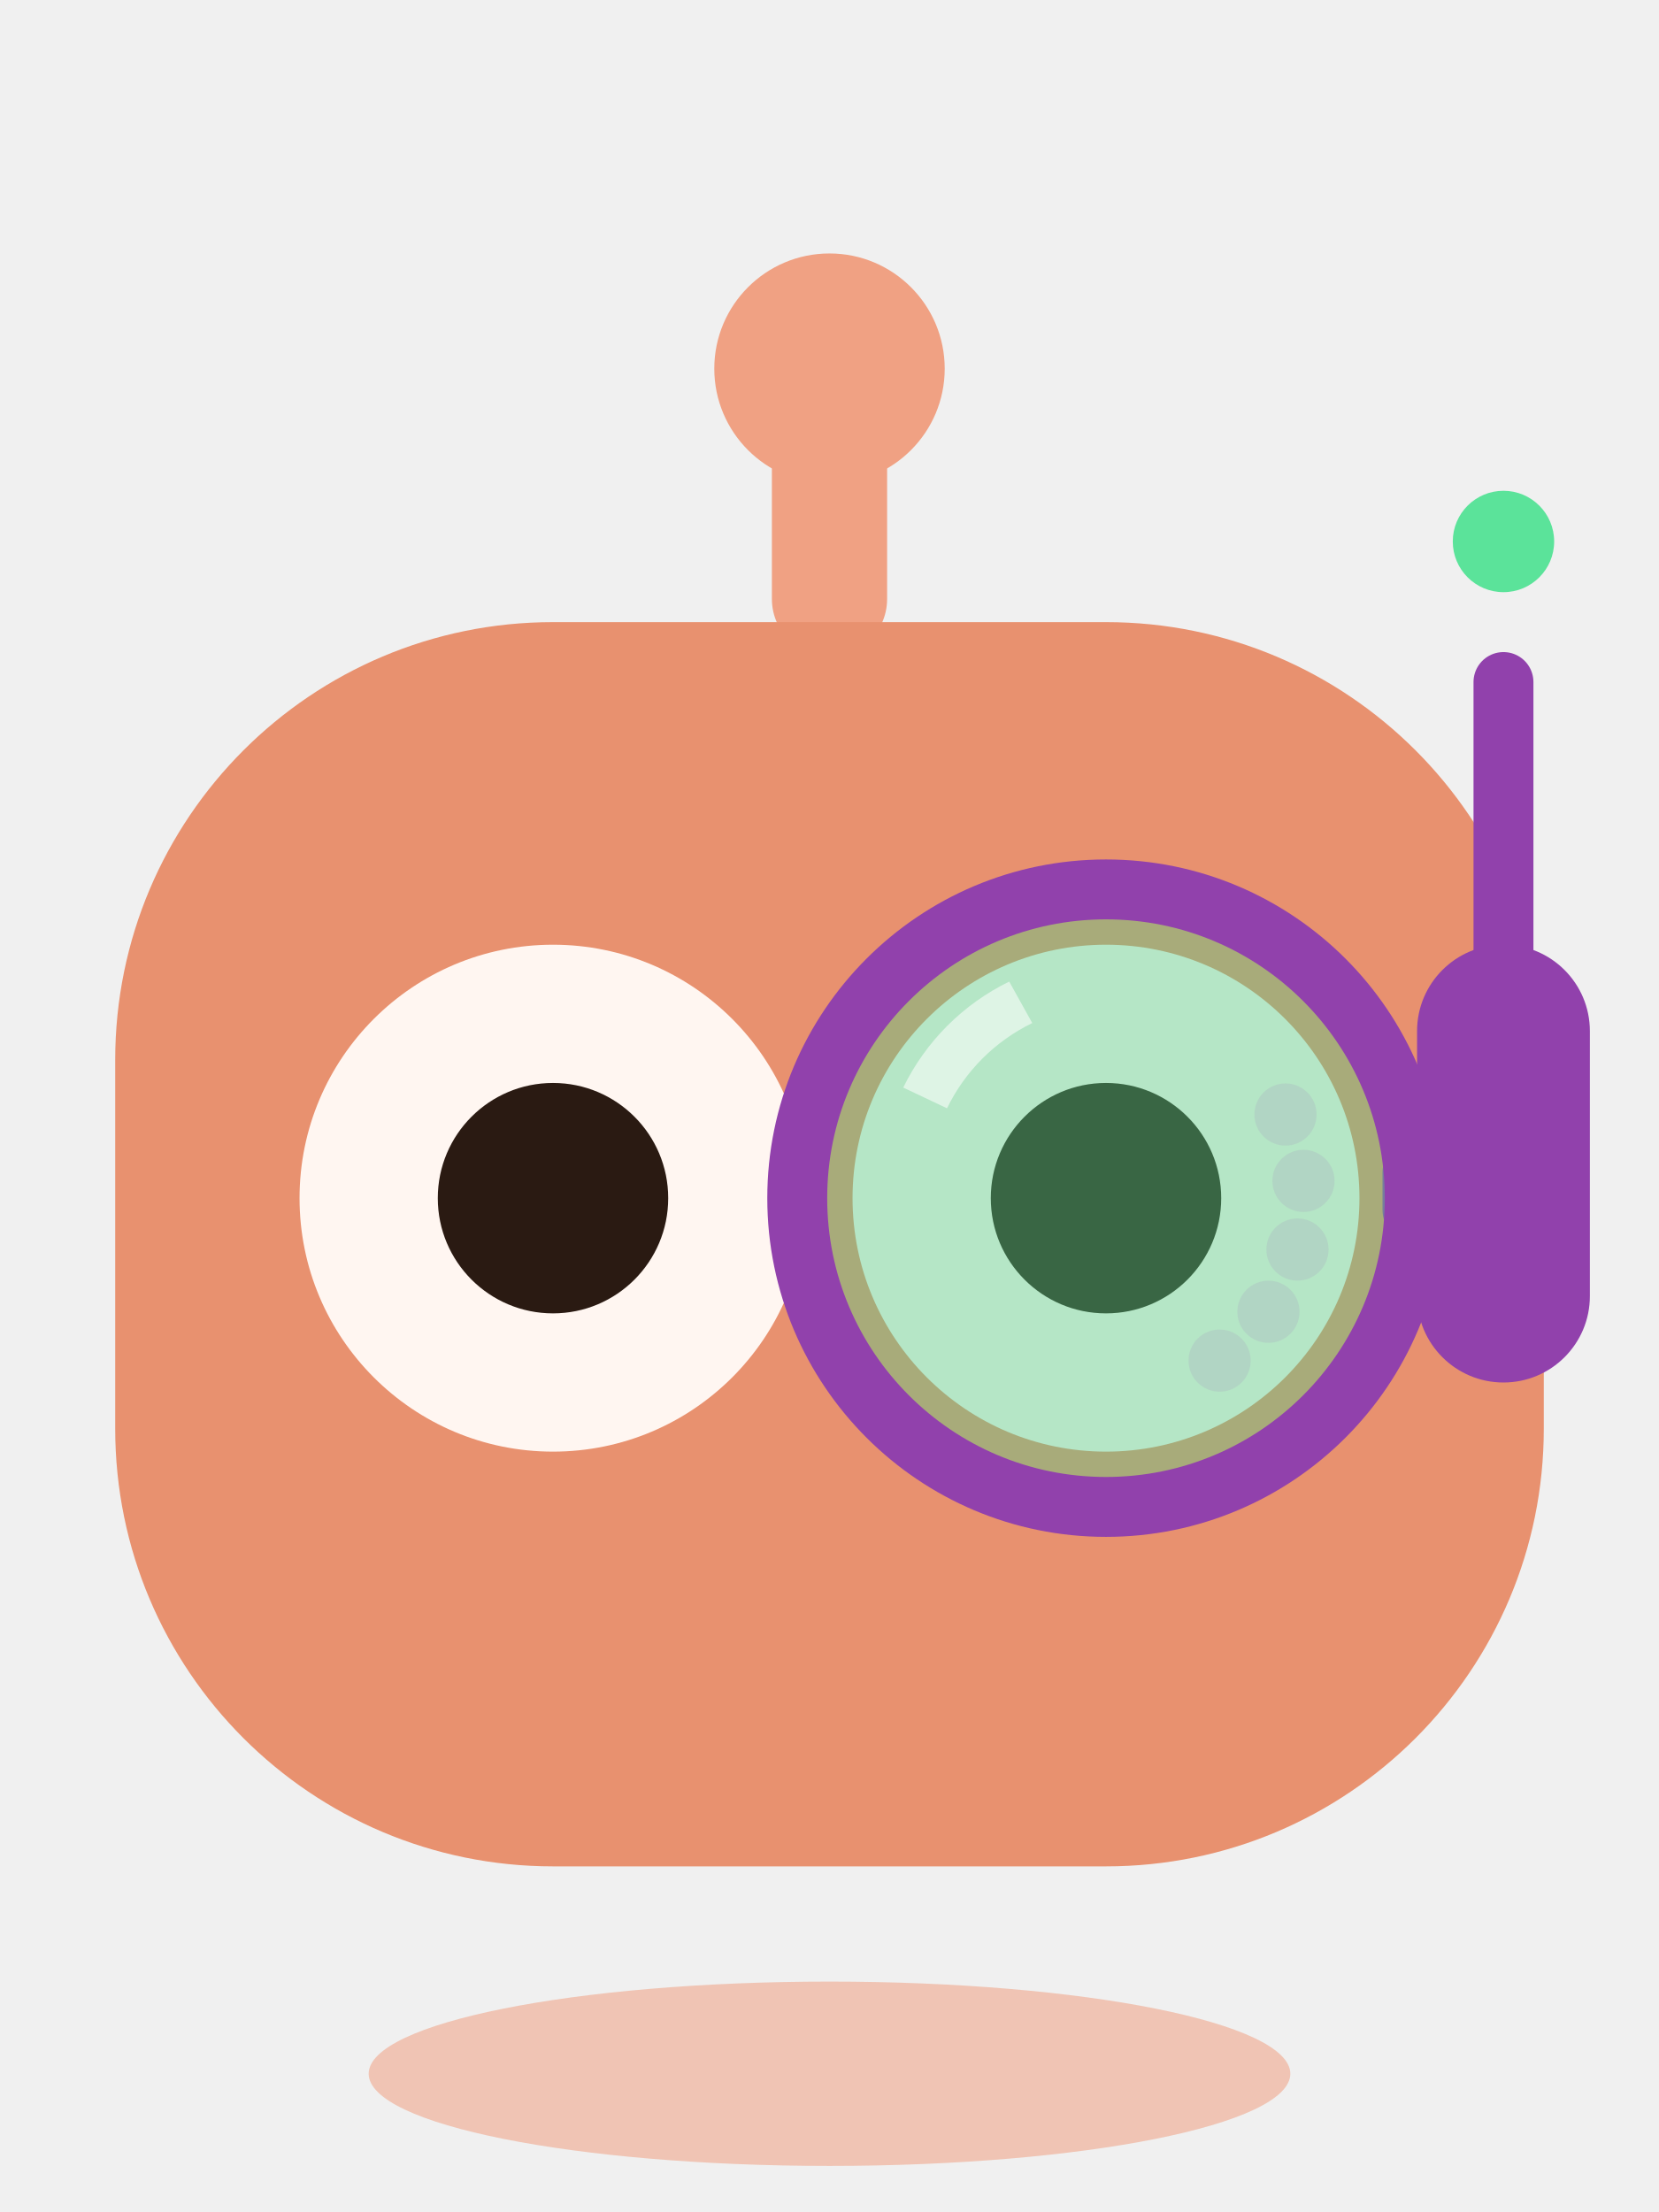
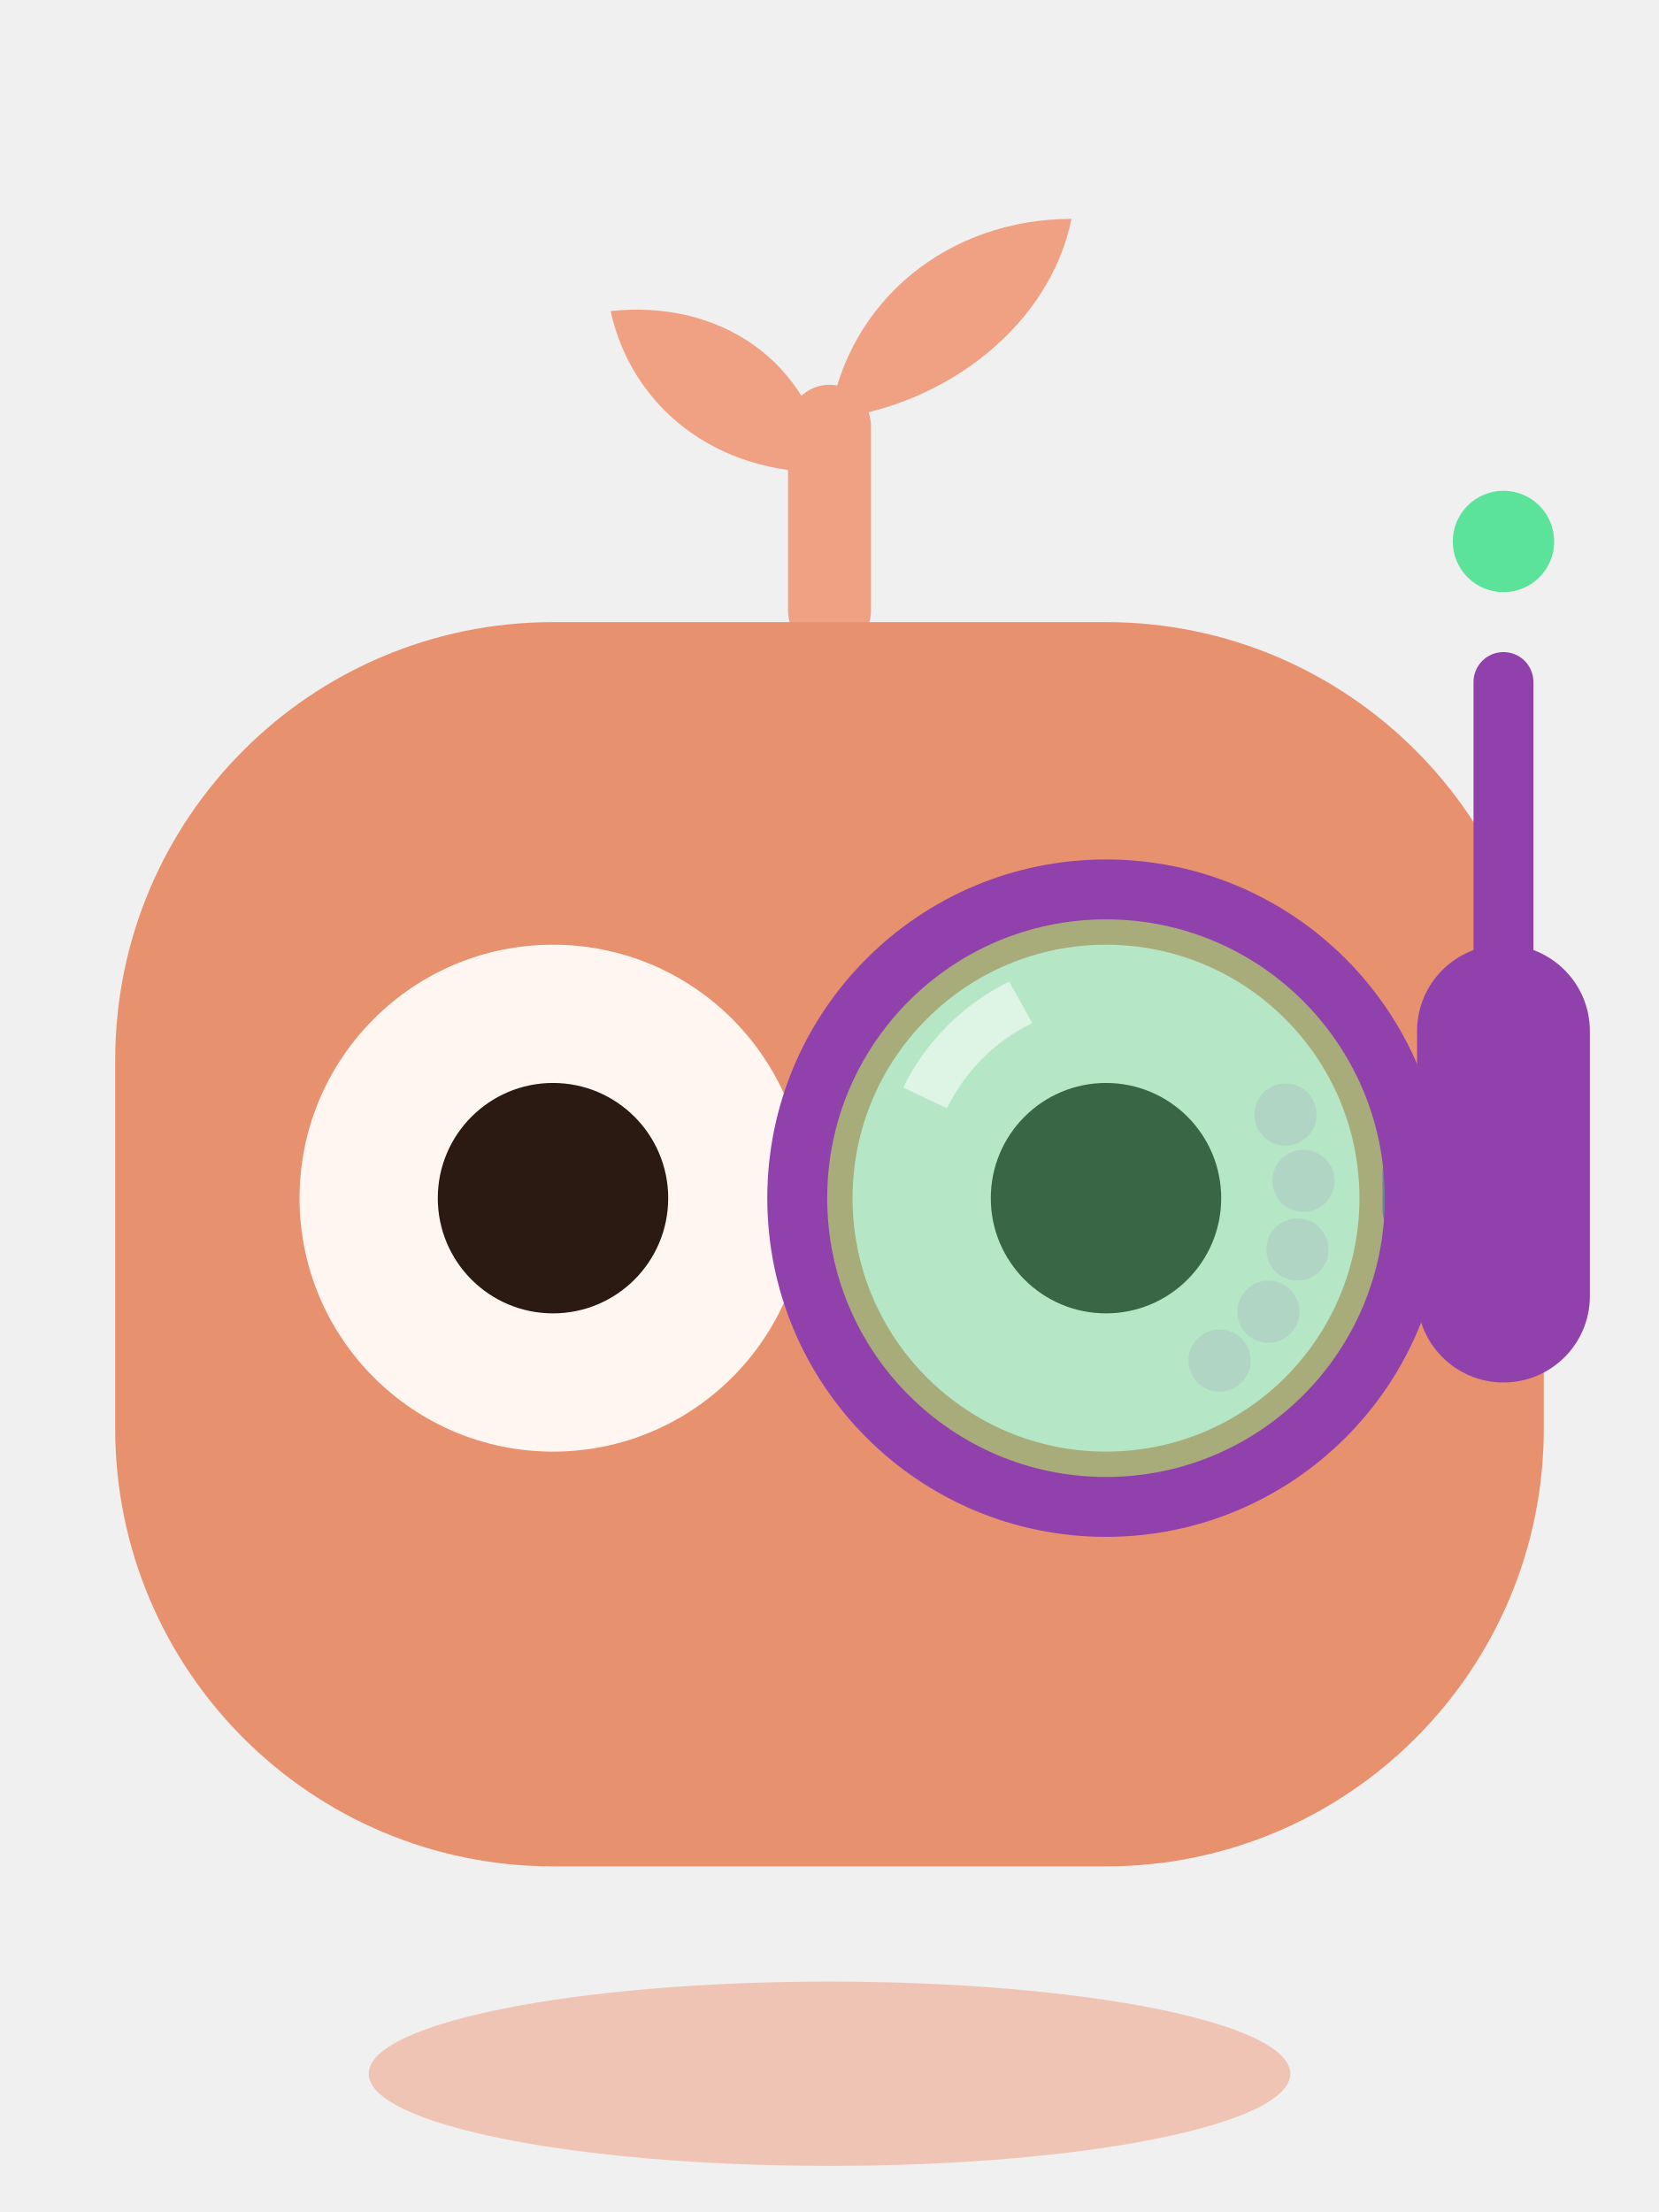
<svg xmlns="http://www.w3.org/2000/svg" width="72" height="96" viewBox="12 0 72 96" role="img" aria-label="PROBE — taking a reading">
  <style>
    .hull   { fill: #E8916F; }
    .iris   { fill: #FFF6F1; }
    .pupil  { fill: #2A1A12; transform-box: fill-box; transform-origin: center; }
-     .stalk  { stroke: #F0A183; stroke-width: 5; stroke-linecap: round; fill: none; }
-     .beacon { fill: #F0A183; }
+     .stem   { stroke: #F0A183; stroke-width: 3.6; stroke-linecap: round; fill: none; }
+     .leaf   { fill: #F0A183; }
+     .sprout { transform-box: view-box; transform-origin: 48px 27px;
+               animation: sway 3.2s ease-in-out infinite; }
+     @keyframes sway { 0%, 100% { transform: rotate(-5deg); } 50% { transform: rotate(5deg); } }
    .shadow { fill: #F0A183; opacity: .55; }
    .wave   { fill: none; stroke: #5BE39A; stroke-width: 2.2;
              stroke-linecap: round; opacity: 0; }
    .rim    { fill: #9141AC; }
    .ring   { fill: none; stroke: #9141AC; stroke-width: 2.6; stroke-linecap: round; }
    .mast   { fill: none; stroke: #9141AC; stroke-width: 2.6; stroke-linecap: round; }
    .glass  { fill: #4FD08A; fill-opacity: .42; }
    .shine  { fill: #FFFFFF; opacity: .55; }
    .dot    { fill: #5BE39A; }
    .seg    { fill: #9141AC; opacity: .1; }
    .rig     { animation: bob 3.4s ease-in-out infinite; }
    .scouter { animation: shake 4.4s linear infinite; }
    .pupil   { animation: shock 4.4s ease-out infinite; }
    .glass   { animation: alarm 4.4s linear infinite; }
    .dot     { animation: sig0 4.4s linear infinite; }
    .w1      { animation: sig1 4.4s linear infinite; }
    .w2      { animation: sig2 4.4s linear infinite; }
    .s0 { animation: s0 4.4s steps(1, end) infinite; }
    .s1 { animation: s1 4.4s steps(1, end) infinite; }
    .s2 { animation: s2 4.4s steps(1, end) infinite; }
    .s3 { animation: s3 4.4s steps(1, end) infinite; }
    .s4 { animation: s4 4.4s steps(1, end) infinite; }
    @keyframes bob   { 0%, 100% { transform: translateY(0); } 50% { transform: translateY(-3px); } }
    @keyframes s0    { 0%, 6%  { opacity: .1; } 7%, 82%  { opacity: .6; } 83%, 100% { opacity: .1; } }
    @keyframes s1    { 0%, 16% { opacity: .1; } 17%, 82% { opacity: .6; } 83%, 100% { opacity: .1; } }
    @keyframes s2    { 0%, 26% { opacity: .1; } 27%, 82% { opacity: .6; } 83%, 100% { opacity: .1; } }
    @keyframes s3    { 0%, 36% { opacity: .1; } 37%, 82% { opacity: .6; } 83%, 100% { opacity: .1; } }
    @keyframes s4    { 0%, 46% { opacity: .1; } 47%, 82% { opacity: .6; } 83%, 100% { opacity: .1; } }
    @keyframes sig0  { 0%, 3% { opacity: 0; } 5%, 22% { opacity: 1; } 25%, 29% { opacity: 0; }
                       31%, 48% { opacity: 1; } 51%, 56% { opacity: 0; } 58%, 64% { opacity: 1; }
                       66%, 68% { opacity: 0; } 70%, 76% { opacity: 1; } 80%, 100% { opacity: 0; } }
    @keyframes sig1  { 0%, 8% { opacity: 0; } 10%, 22% { opacity: .9; } 25%, 34% { opacity: 0; }
                       36%, 48% { opacity: .9; } 51%, 56% { opacity: 0; } 58%, 64% { opacity: .9; }
                       66%, 68% { opacity: 0; } 70%, 76% { opacity: .9; } 80%, 100% { opacity: 0; } }
    @keyframes sig2  { 0%, 13% { opacity: 0; } 15%, 22% { opacity: .9; } 25%, 39% { opacity: 0; }
                       41%, 48% { opacity: .9; } 51%, 56% { opacity: 0; } 58%, 64% { opacity: .9; }
                       66%, 68% { opacity: 0; } 70%, 76% { opacity: .9; } 80%, 100% { opacity: 0; } }
    @keyframes alarm { 0%, 56% { fill-opacity: .42; } 58% { fill-opacity: .8; } 62% { fill-opacity: .42; }
                       66% { fill-opacity: .8; } 70% { fill-opacity: .42; } 74% { fill-opacity: .8; }
                       80%, 100% { fill-opacity: .42; } }
    @keyframes shake { 0%, 58% { transform: translate(0, 0); } 60% { transform: translate(-.9px, .4px); }
                       62% { transform: translate(.9px, -.4px); } 64% { transform: translate(-.7px, -.3px); }
                       66% { transform: translate(.7px, .3px); } 68% { transform: translate(-.5px, 0); }
                       70% { transform: translate(.5px, 0); } 72%, 100% { transform: translate(0, 0); } }
    @keyframes shock { 0%, 56% { transform: scale(1); } 60%, 80% { transform: scale(.6); } 90%, 100% { transform: scale(1); } }
    @media (prefers-reduced-motion: reduce) {
-       .rig, .scouter, .pupil, .glass, .dot, .wave, .seg { animation: none; }
+       .rig, .sprout, .scouter, .pupil, .glass, .dot, .wave, .seg { animation: none; }
      .wave { opacity: .5; }
      .s0, .s1, .s2 { opacity: .6; }
    }
  </style>
  <ellipse class="shadow" cx="48" cy="90" rx="20" ry="4" />
  <g class="rig">
-     <path class="stalk" d="M48 26 V19" />
-     <circle class="beacon" cx="48" cy="16" r="5" />
+     <g class="sprout">
+       <path class="stem" d="M48 26.5 V18.5" />
+       <path class="leaf" d="M48 20.5 C43 20.6, 39.4 17.6, 38.5 13.5 C43.2 13, 47.2 15.6, 48 20.5 Z" />
+       <path class="leaf" d="M48 18.2 C53.2 17.6, 57.6 14, 58.5 9.5 C53.2 9.5, 48.8 13, 48 18.2 Z" />
+     </g>
    <rect class="hull" x="17" y="27" width="62" height="54" rx="19" />
    <g class="eye eL">
      <g class="lid">
        <circle class="iris" cx="36" cy="52" r="11" />
        <circle class="pupil" cx="36" cy="52" r="5" />
      </g>
    </g>
    <g class="eye eR">
      <g class="lid">
        <circle class="iris" cx="60" cy="52" r="11" />
        <circle class="pupil" cx="60" cy="52" r="5" />
      </g>
    </g>
    <g class="scouter">
      <path class="mast" d="M77.25 44 V29.6" />
      <circle class="dot" cx="77.25" cy="23.5" r="2.2" />
      <path class="wave w1" d="M74.01 18.69 A5.8 5.8 0 0 1 80.49 18.69" />
      <path class="wave w2" d="M71.66 15.21 A10 10 0 0 1 82.84 15.21" />
      <rect class="rim" x="73.5" y="41" width="7.5" height="19" rx="3.75" />
      <rect class="rim" x="72" y="49.4" width="5" height="4.6" rx="1.5" />
      <circle class="glass" cx="60" cy="52" r="12.6" />
      <circle class="ring" cx="60" cy="52" r="13.4" />
      <path class="shine" d="M51.2 47.2 a10 10 0 0 1 4.6 -4.6 l1 1.8 a8 8 0 0 0 -3.7 3.7 z" />
      <circle class="seg s0" cx="64.93" cy="59.05" r="1.35" />
      <circle class="seg s1" cx="67.05" cy="56.93" r="1.35" />
      <circle class="seg s2" cx="68.31" cy="54.23" r="1.35" />
      <circle class="seg s3" cx="68.57" cy="51.25" r="1.35" />
      <circle class="seg s4" cx="67.79" cy="48.37" r="1.35" />
    </g>
  </g>
</svg>
